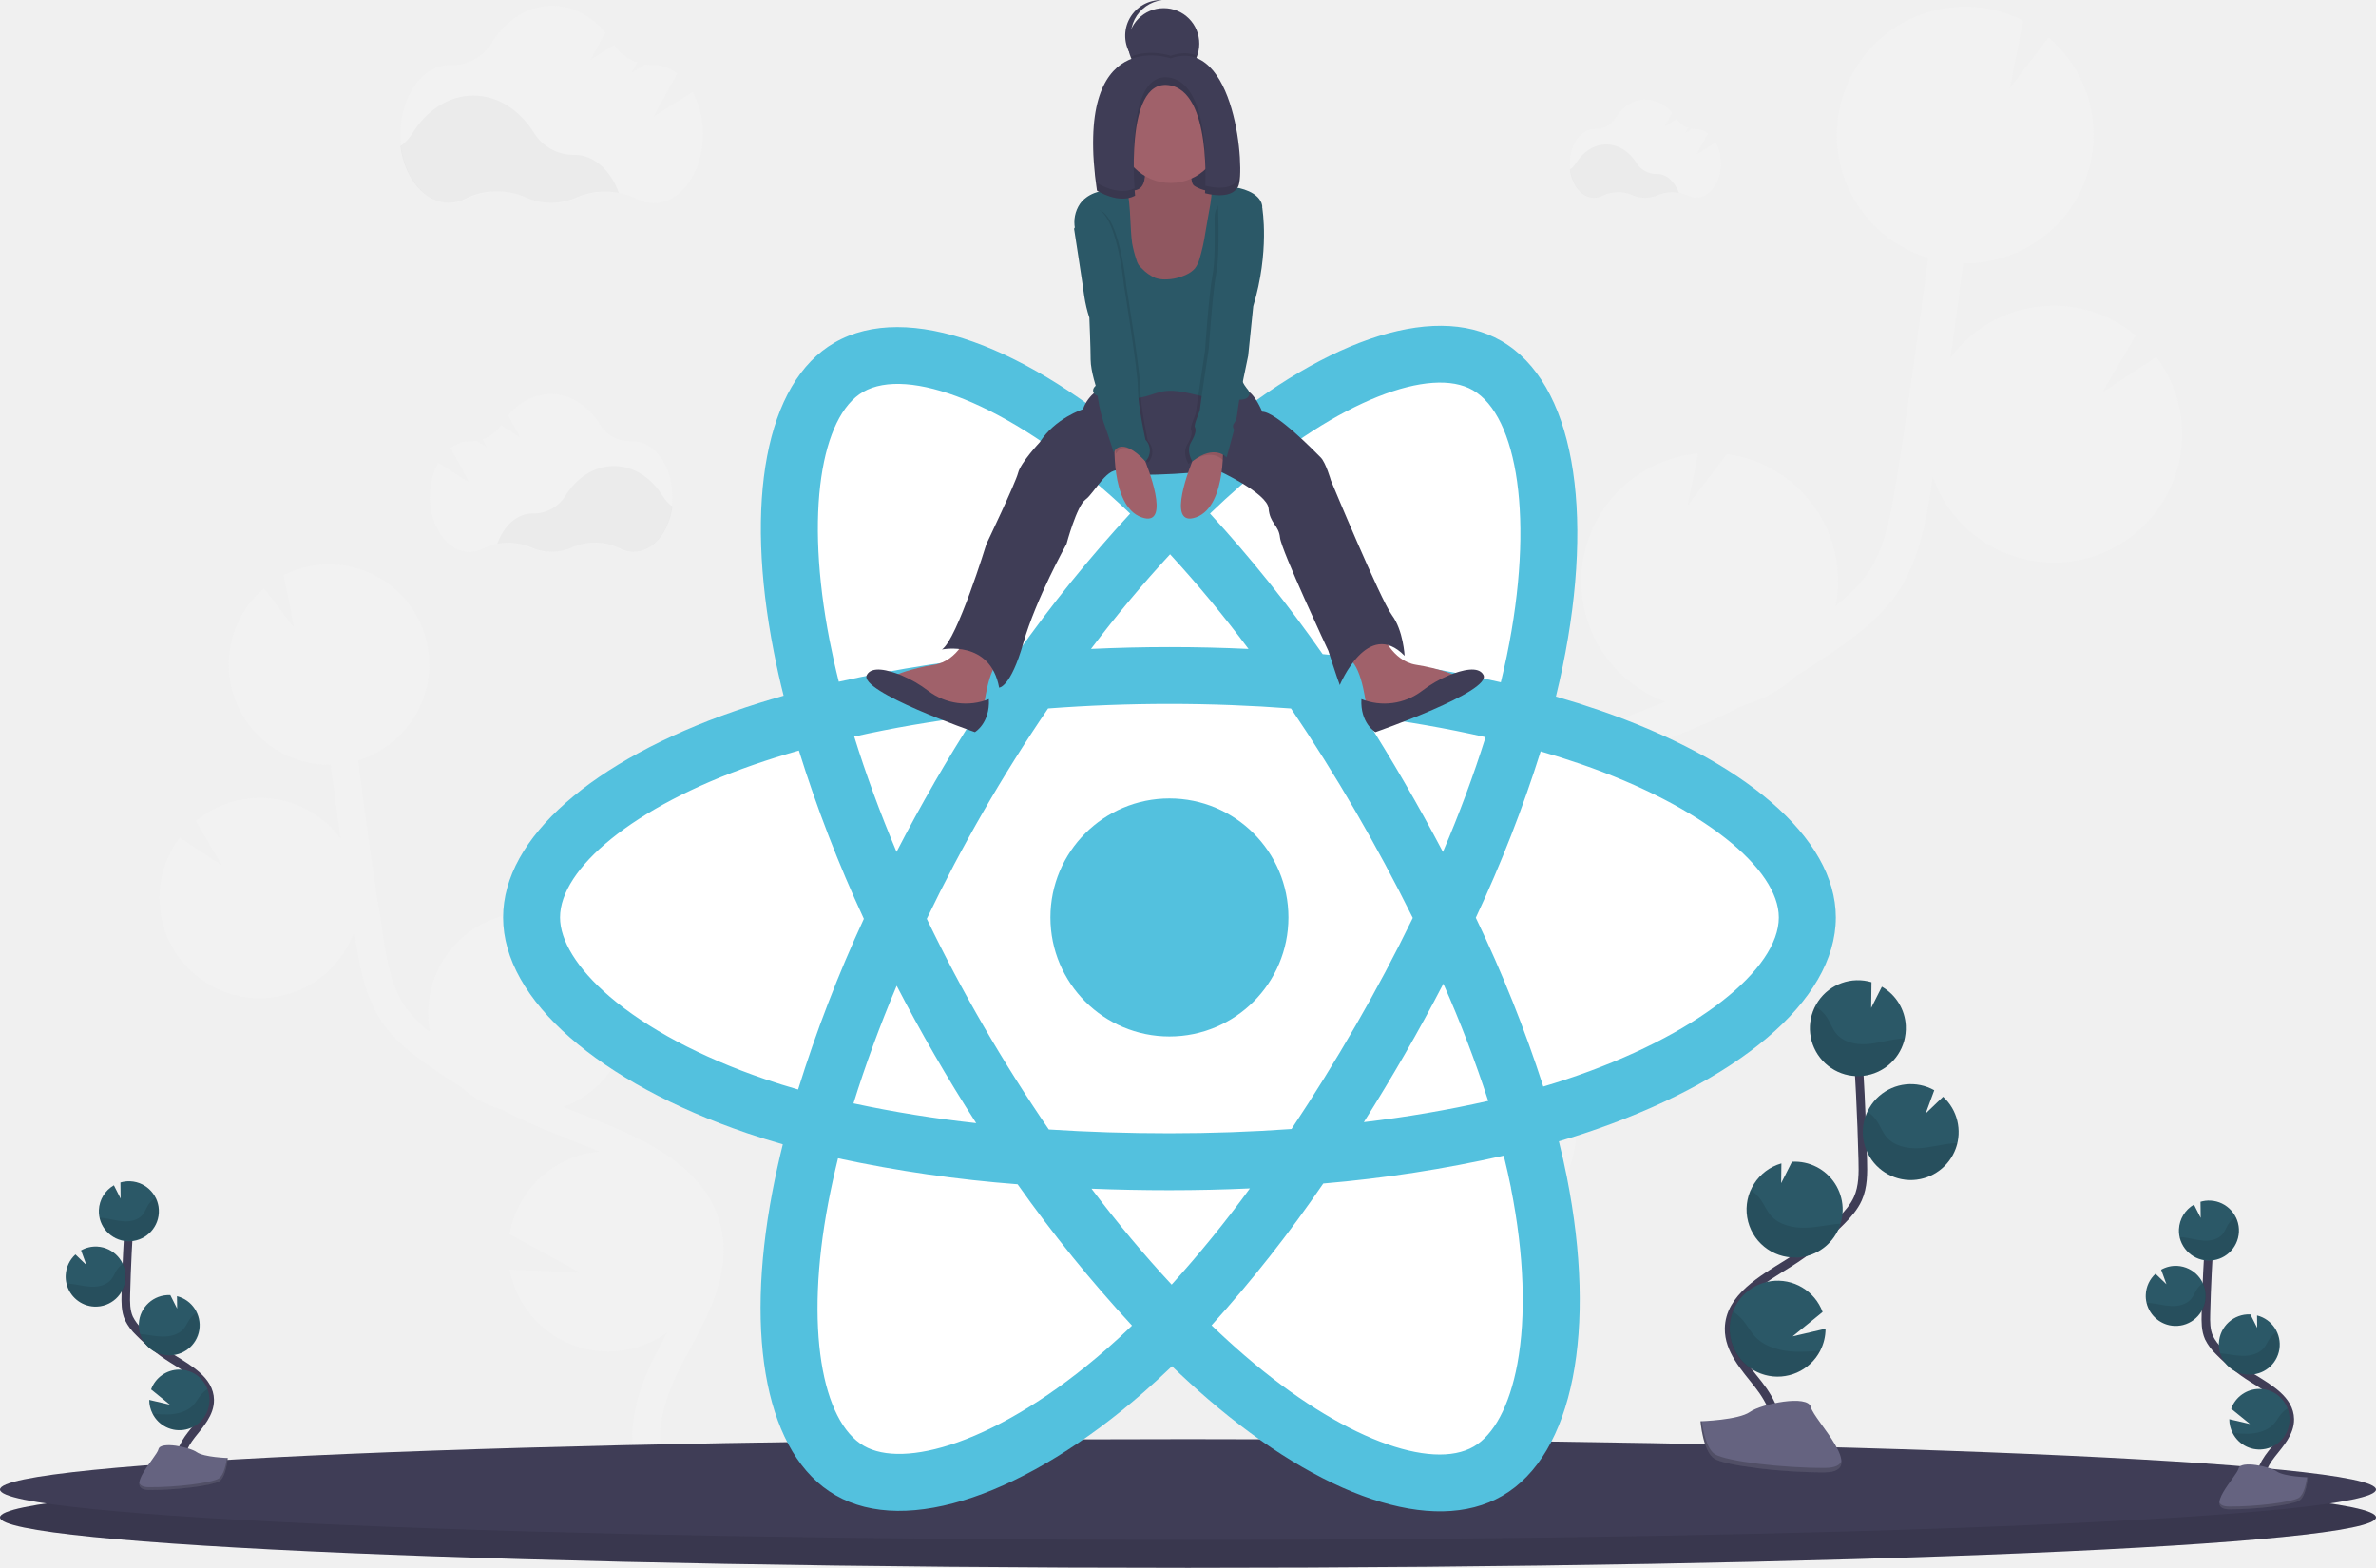
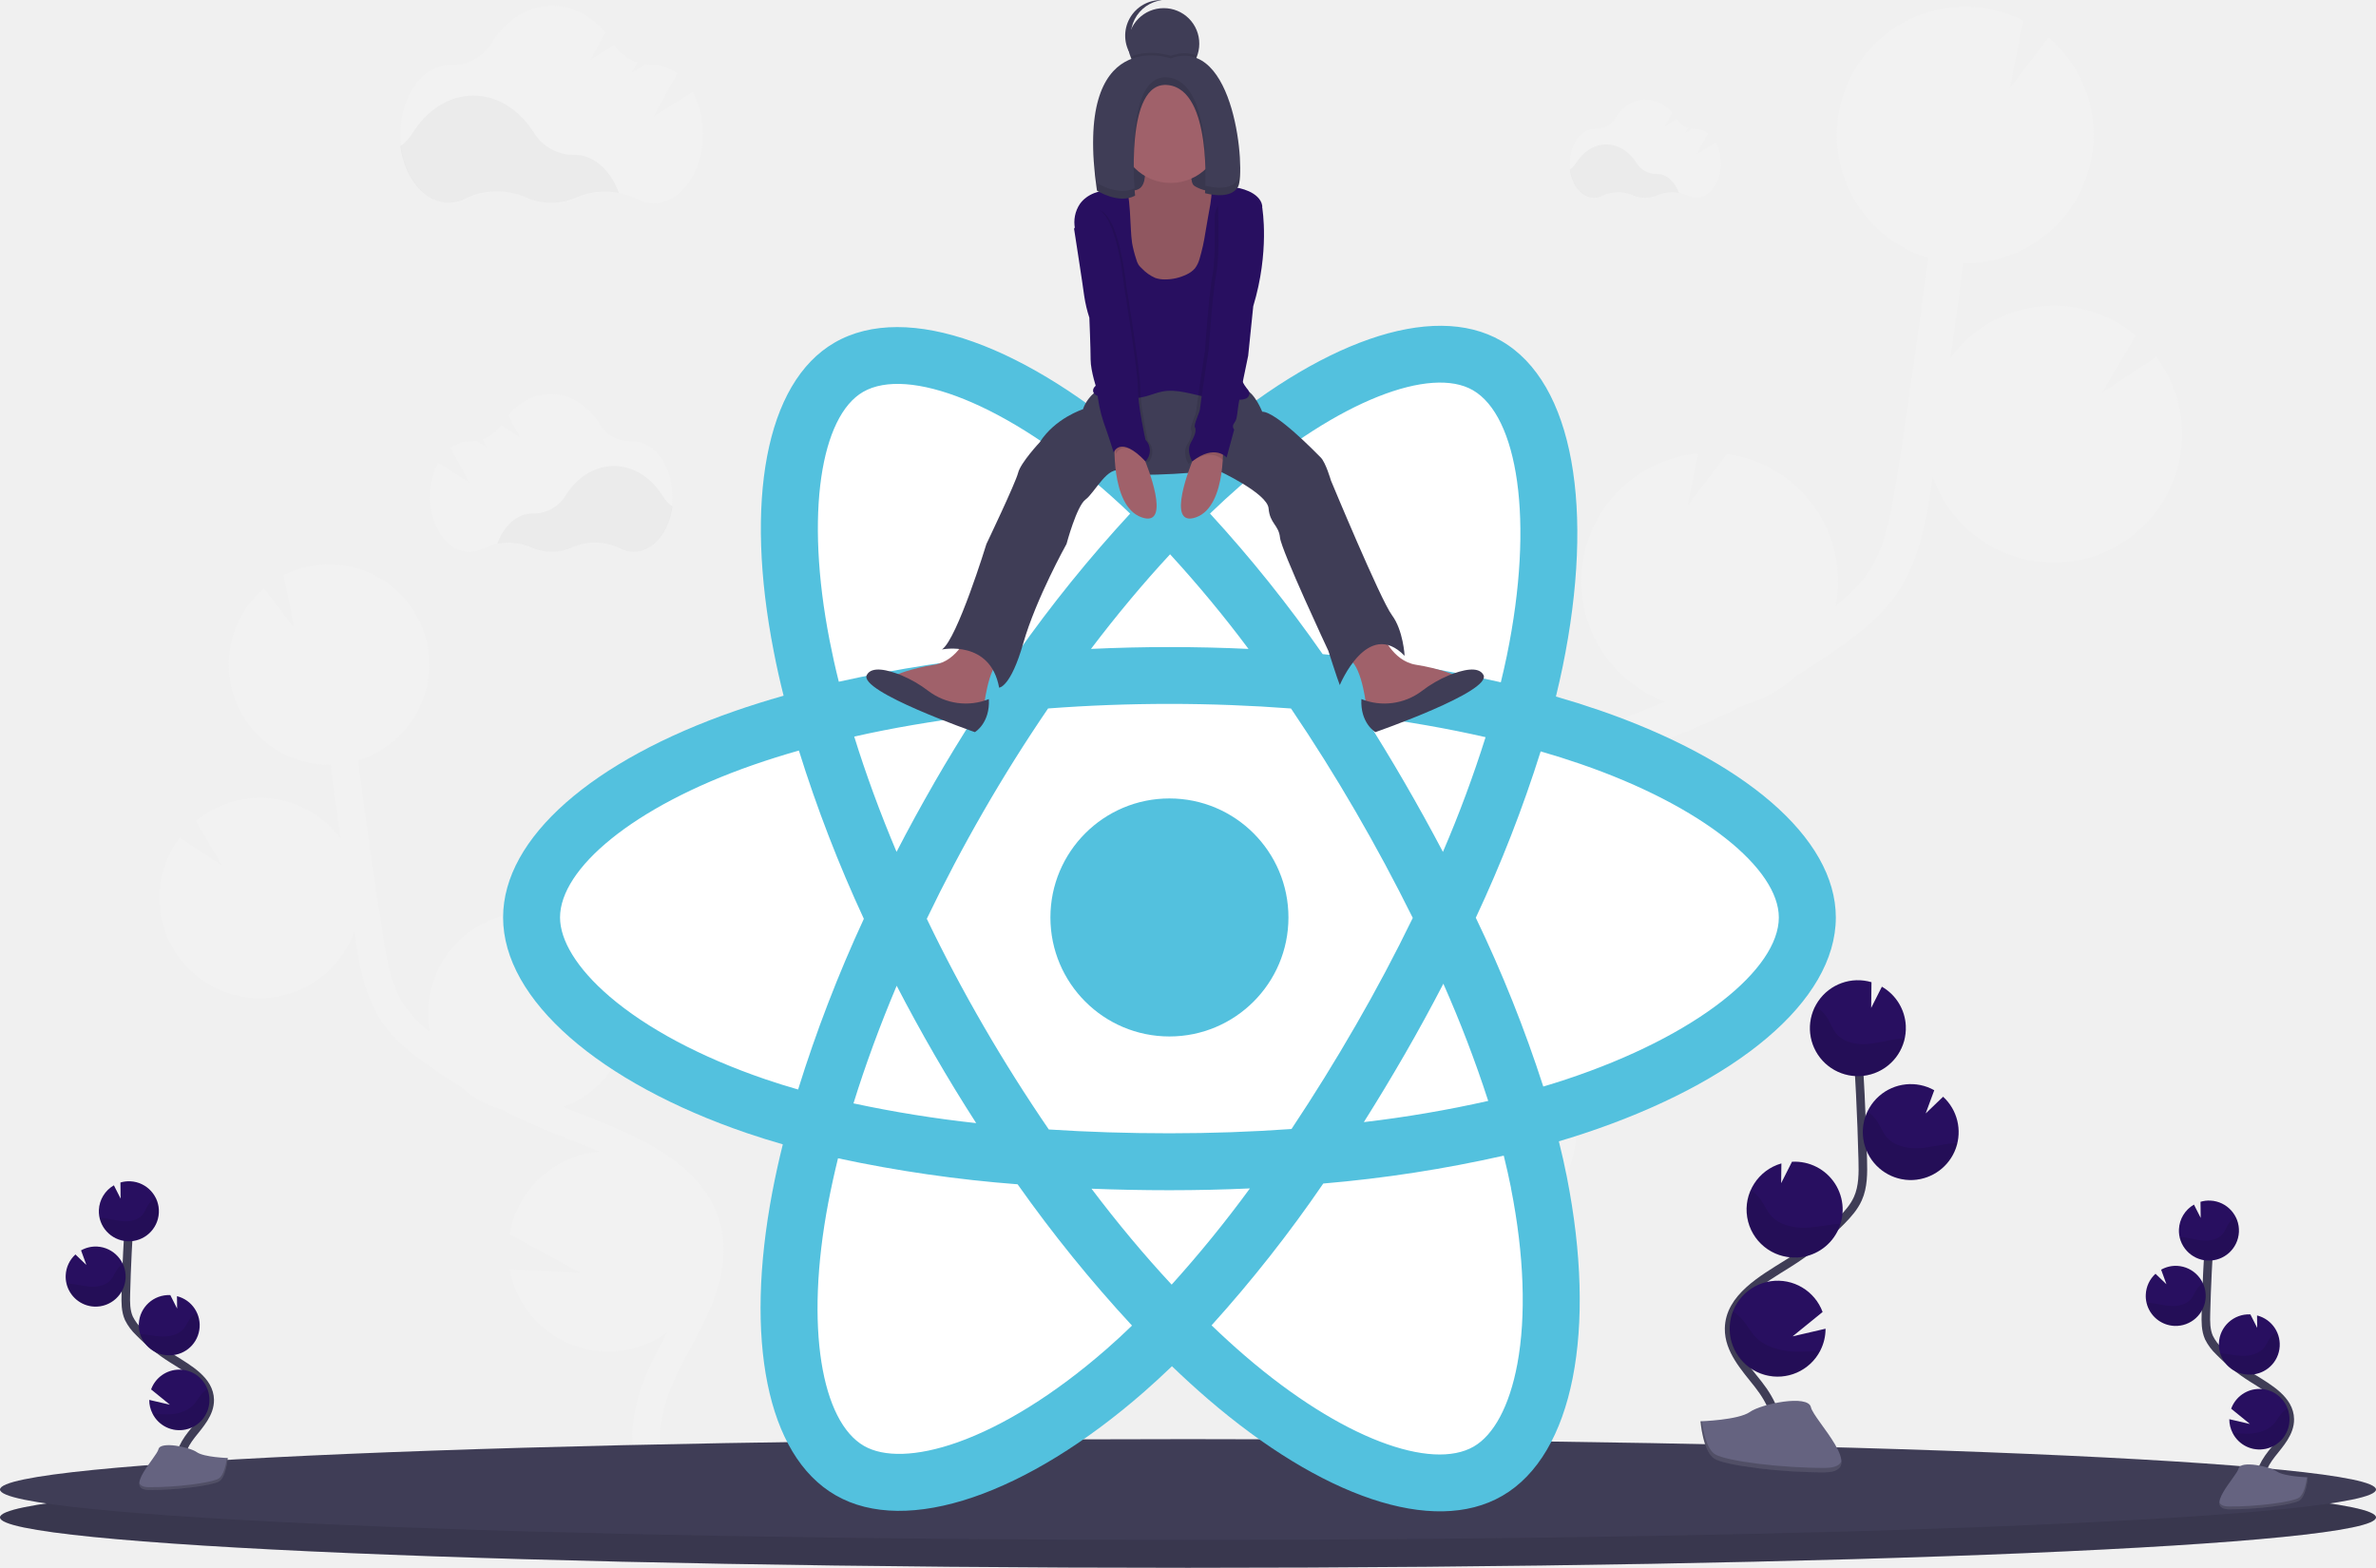
<svg xmlns="http://www.w3.org/2000/svg" data-name="Layer 1" width="1108" height="731.18" viewBox="0 0 1108 731.18">
  <path d="M767.68 330.79l6.89-2.7c.66-.26 1.31-.54 2-.81a59.85 59.85 0 0115.28-115.77l-4.8 24.2 18.22-23.92h.16a59.87 59.87 0 0151.16 67.45c-.15 1.13-.39 2.23-.6 3.34 5.61-4.43 10.87-9.32 14.81-15 8-11.54 10.71-25.76 13.47-43.17 5.47-34.48 10.4-69.34 14.84-104.18a59.83 59.83 0 01-42-65.36c.25-1.82.6-3.59 1-5.34.1-.44.2-.88.31-1.31.43-1.69.91-3.35 1.47-5 .09-.27.21-.52.3-.78.5-1.37 1-2.72 1.65-4 .22-.5.44-1 .67-1.47a57.69 57.69 0 012.22-4.19c.27-.45.56-.88.83-1.33.62-1 1.27-2 1.94-2.93.36-.5.71-1 1.08-1.49l.27-.39a59.81 59.81 0 0174.64-17l-6.24 31.49 18-23.64a59.5 59.5 0 0116.32 68.62h.07c-.17.4-.38.78-.55 1.18-.33.74-.67 1.47-1 2.2-.46.93-1 1.84-1.45 2.74-.38.68-.75 1.36-1.16 2-.59 1-1.23 1.9-1.87 2.83-.38.54-.73 1.1-1.12 1.63-1 1.39-2.12 2.72-3.26 4-.4.45-.83.86-1.25 1.3-.81.86-1.62 1.71-2.48 2.52-.53.5-1.09 1-1.64 1.46-.79.7-1.6 1.38-2.43 2-.59.47-1.19.92-1.79 1.36a77.101 77.101 0 01-4.45 2.96c-1 .61-2.05 1.17-3.1 1.72-.53.27-1 .57-1.59.83-1.58.77-3.2 1.48-4.85 2.11-.31.12-.64.21-.95.32-1.38.5-2.77 1-4.18 1.35-.61.17-1.23.31-1.85.46-1.15.28-2.31.54-3.48.76q-1 .18-2.07.33c-1.15.17-2.31.3-3.48.4-.69.06-1.37.12-2.07.16-1.26.06-2.53.07-3.8.06a2.08 2.08 0 00-.25 0q-2.82 22-5.92 44a59.82 59.82 0 0186.4-10.32l-15.68 26.58 25.21-16.59a59.68 59.68 0 0111.5 44.16 58.76 58.76 0 01-4.5 15.94 59.83 59.83 0 01-111.19-4c-.23 1.48-.45 3-.68 4.46-2.44 15.35-5.47 34.46-16.23 50-7.29 10.56-17.33 18.36-27.09 25.22q-9.52 6.7-19.48 12.77a59.85 59.85 0 01-24.53 13.74q-16 8.19-32.69 14.81l-6.95 2.72c-6.25 2.44-12.65 4.94-19 7.6 1 .09 2 .17 3 .3a59.9 59.9 0 0150.86 49.05l-42.31 23.11 42.18-1.89A59.16 59.16 0 01797 450.13a59.87 59.87 0 01-82.7 11.74l2.1 3.91c1.4 2.58 2.78 5.15 4.12 7.7 18.33 34.74 19.66 64.74 3.75 84.49l-13-10.45c15.49-19.22 3.2-49.77-5.5-66.27-1.32-2.5-2.68-5-4-7.56-11.77-21.83-25.12-46.57-19.77-72.9 8-39.7 51.05-56.5 85.68-70zM269.6 519.01l-5.38-2.11c-.52-.2-1-.43-1.54-.63a46.75 46.75 0 00-11.94-90.42l3.75 18.9-14.22-18.68h-.13a46.76 46.76 0 00-40 52.68c.12.89.31 1.74.47 2.61a55.84 55.84 0 01-11.56-11.73c-6.23-9-8.37-20.12-10.53-33.71-4.23-26.93-8.07-54.15-11.52-81.33a46.72 46.72 0 0032.77-51.05c-.2-1.42-.47-2.8-.79-4.17l-.24-1a48.36 48.36 0 00-1.15-3.88c-.07-.21-.16-.41-.24-.61a48.24 48.24 0 00-1.28-3.15c-.18-.38-.35-.77-.53-1.15-.54-1.11-1.11-2.2-1.73-3.26-.21-.36-.44-.7-.65-1-.49-.78-1-1.55-1.52-2.29-.28-.39-.55-.79-.84-1.17l-.21-.3a46.76 46.76 0 00-58.29-13.32l4.88 24.6-14.07-18.46a46.48 46.48 0 00-12.75 53.59h-.05c.13.31.29.61.43.92.26.58.52 1.15.8 1.72q.54 1.08 1.14 2.13c.29.54.58 1.07.9 1.59.46.75 1 1.48 1.46 2.21.3.42.57.86.88 1.27.8 1.08 1.65 2.12 2.54 3.13.31.35.65.67 1 1 .63.67 1.27 1.33 1.94 2 .41.4.85.77 1.28 1.14q.93.83 1.89 1.59c.46.36.93.71 1.4 1.06.68.49 1.37 1 2.06 1.41.47.31.94.61 1.42.9.79.48 1.6.91 2.42 1.34.42.22.82.45 1.24.66 1.24.6 2.5 1.15 3.79 1.64.24.1.5.16.74.25 1.07.39 2.16.75 3.27 1.06.47.13 1 .24 1.44.35.9.22 1.8.43 2.72.6l1.61.26c.9.13 1.81.23 2.72.31.54.05 1.07.09 1.62.12 1 .05 2 .06 3 .05h.19q2.2 17.22 4.62 34.41a46.71 46.71 0 00-67.48-8.14l12.14 20.64-19.68-12.95a46.57 46.57 0 00-9 34.49 45.8 45.8 0 003.53 12.46 46.73 46.73 0 0086.84-3.12c.18 1.15.35 2.32.53 3.48 1.9 12 4.27 26.92 12.67 39.08 5.7 8.24 13.54 14.33 21.16 19.69q7.44 5.24 15.21 10a46.88 46.88 0 0019.16 10.74c8.32 4.26 16.84 8.14 25.54 11.56l5.42 2.13c4.88 1.9 9.88 3.85 14.81 5.93-.78.07-1.57.13-2.36.24a46.77 46.77 0 00-39.72 38.27l33 18-32.94-1.47a46.78 46.78 0 0073.57 29.2c-.55 1-1.09 2-1.64 3.05-1.09 2-2.17 4-3.22 6-14.31 27.13-15.35 50.57-2.92 66l10.13-8.16c-12.1-15-2.5-38.87 4.3-51.76 1-1.95 2.09-3.92 3.16-5.9 9.19-17 19.61-36.37 15.46-56.94-6.21-30.94-39.86-44.02-66.9-54.6z" fill="#f2f2f2" />
  <ellipse cx="554" cy="707.68" rx="554" ry="23.5" fill="#3f3d56" />
  <ellipse cx="554" cy="707.68" rx="554" ry="23.5" opacity=".1" />
  <ellipse cx="554" cy="694.68" rx="554" ry="23.5" fill="#3f3d56" />
  <path d="M85 686.32c-3-5.51.4-12.26 4.28-17.18s8.61-10 8.51-16.29c-.14-9-9.7-14.31-17.33-19.08a84.78 84.78 0 01-15.56-12.51 23 23 0 01-4.78-6.4c-1.58-3.52-1.53-7.52-1.43-11.38q.5-19.26 1.9-38.48" fill="none" stroke="#3f3d56" stroke-miterlimit="10" stroke-width="4" />
-   <path d="M46.11 564.29a14 14 0 017-11.49l3.14 6.21-.09-7.52a13.86 13.86 0 014.62-.56 14 14 0 11-14.67 13.36zm25.03 95a14 14 0 0026.5-5.76 13.82 13.82 0 00-.91-5.69 14 14 0 00-26.27.15l8.77 7.13-9.64-2.24a13.89 13.89 0 001.55 6.41zm6.93-27.25a14 14 0 004.46-27.54l.07 5.79-3.18-6.29a14.04 14.04 0 00-1.31 28.05zM44 609.37a14.016 14.016 0 001.32-28 13.88 13.88 0 00-7.52 1.78l2.48 6.8-5.11-4.9a14 14 0 00-4.53 9.69 13.33 13.33 0 00.36 3.85 14 14 0 0013 10.78z" fill="#2b5867" />
+   <path d="M46.11 564.29a14 14 0 017-11.49l3.14 6.21-.09-7.52a13.86 13.86 0 014.62-.56 14 14 0 11-14.67 13.36zm25.03 95a14 14 0 0026.5-5.76 13.82 13.82 0 00-.91-5.69 14 14 0 00-26.27.15l8.77 7.13-9.64-2.24a13.89 13.89 0 001.55 6.41zm6.93-27.25a14 14 0 004.46-27.54l.07 5.79-3.18-6.29a14.04 14.04 0 00-1.31 28.05zM44 609.37a14.016 14.016 0 001.32-28 13.88 13.88 0 00-7.52 1.78l2.48 6.8-5.11-4.9a14 14 0 00-4.53 9.69 13.33 13.33 0 00.36 3.85 14 14 0 0013 10.78z" fill="#280f60" />
  <path d="M48 568.03c3.24.36 6.39 1.37 9.64 1.57s6.82-.58 8.88-3.1c1.11-1.37 1.66-3.09 2.59-4.57a10.08 10.08 0 013.54-3.33 14 14 0 11-26.24 9.32c.53.02 1.06.06 1.59.11zm-4 41.34a14 14 0 0013.35-20 10.4 10.4 0 00-2.82 2.83c-1 1.51-1.61 3.25-2.78 4.64-2.19 2.57-5.92 3.41-9.31 3.25s-6.66-1.11-10-1.42c-.47 0-.94-.08-1.41-.09A14 14 0 0044 609.37zm34.07 22.67a14 14 0 0013.47-19.76 11.36 11.36 0 00-3 2.85c-1.09 1.54-1.77 3.31-3 4.73-2.36 2.64-6.34 3.57-9.93 3.48s-6.82-.93-10.28-1.19a14 14 0 0012.74 9.89zm-6.93 27.25a14 14 0 0026.5-5.76 13.82 13.82 0 00-.91-5.69 14 14 0 00-3.08 2.74c-1.34 1.63-2.21 3.47-3.76 5-2.87 2.82-7.5 4-11.62 4.09a62.35 62.35 0 01-7.13-.38z" opacity=".1" />
  <path d="M106.19 679.98s-11.08-.34-14.41-2.72-17-5.22-17.87-1.4-16.65 19-4.14 19.06 29.06-2 32.39-4 4.03-10.94 4.03-10.94z" fill="#656380" />
  <path d="M69.54 693.59c12.51.1 29.06-2 32.4-4 2.53-1.54 3.54-7.09 3.88-9.65h.37s-.7 8.93-4 11-19.89 4.08-32.39 4c-3.61 0-4.86-1.31-4.79-3.22.47 1.13 1.85 1.87 4.53 1.87z" opacity=".2" />
  <path d="M1055 695.32c-3-5.51.4-12.26 4.28-17.18s8.61-10 8.51-16.29c-.14-9-9.7-14.31-17.33-19.08a84.78 84.78 0 01-15.56-12.51 23 23 0 01-4.78-6.4c-1.58-3.52-1.53-7.52-1.43-11.38q.49-19.26 1.9-38.48" fill="none" stroke="#3f3d56" stroke-miterlimit="10" stroke-width="4" />
-   <path d="M1016.11 573.29a14 14 0 017-11.49l3.14 6.21-.09-7.52a13.86 13.86 0 014.62-.56 14 14 0 11-14.68 13.36zm25.03 95a14 14 0 0026.5-5.76 13.82 13.82 0 00-.91-5.69 14 14 0 00-26.27.15l8.77 7.13-9.64-2.24a13.89 13.89 0 001.55 6.41zm6.93-27.25a14 14 0 004.46-27.54l.07 5.79-3.18-6.29a14.04 14.04 0 00-1.31 28.05zM1014 618.37a14.016 14.016 0 001.32-28 13.88 13.88 0 00-7.52 1.78l2.48 6.8-5.11-4.9a14 14 0 00-4.53 9.69 13.33 13.33 0 00.36 3.85 14 14 0 0013 10.78z" fill="#2b5867" />
+   <path d="M1016.11 573.29a14 14 0 017-11.49l3.14 6.21-.09-7.52a13.86 13.86 0 014.62-.56 14 14 0 11-14.68 13.36zm25.03 95a14 14 0 0026.5-5.76 13.82 13.82 0 00-.91-5.69 14 14 0 00-26.27.15l8.77 7.13-9.64-2.24a13.89 13.89 0 001.55 6.41zm6.93-27.25a14 14 0 004.46-27.54l.07 5.79-3.18-6.29a14.04 14.04 0 00-1.31 28.05zM1014 618.37a14.016 14.016 0 001.32-28 13.88 13.88 0 00-7.52 1.78l2.48 6.8-5.11-4.9a14 14 0 00-4.53 9.69 13.33 13.33 0 00.36 3.85 14 14 0 0013 10.78z" fill="#280f60" />
  <path d="M1018 577.03c3.24.36 6.39 1.37 9.64 1.57s6.82-.58 8.88-3.1c1.11-1.37 1.66-3.09 2.59-4.57a10.08 10.08 0 013.54-3.33 14 14 0 11-26.24 9.32c.53.02 1.06.06 1.59.11zm-4 41.34a14 14 0 0013.35-20 10.4 10.4 0 00-2.82 2.83c-1 1.51-1.61 3.25-2.78 4.64-2.19 2.57-5.92 3.41-9.31 3.25s-6.66-1.11-10-1.42c-.47 0-.94-.08-1.41-.09a14 14 0 0012.97 10.79zm34.07 22.67a14 14 0 0013.47-19.76 11.36 11.36 0 00-3 2.85c-1.09 1.54-1.77 3.31-3 4.73-2.36 2.64-6.34 3.57-9.93 3.48s-6.82-.93-10.28-1.19a14 14 0 0012.74 9.89zm-6.93 27.25a14 14 0 0026.5-5.76 13.82 13.82 0 00-.91-5.69 14 14 0 00-3.08 2.74c-1.34 1.63-2.21 3.47-3.76 5-2.87 2.82-7.5 4-11.62 4.09a62.35 62.35 0 01-7.13-.38z" opacity=".1" />
  <path d="M1076.19 688.98s-11.08-.34-14.41-2.72-17-5.22-17.87-1.4-16.65 19-4.14 19.06 29.06-2 32.39-4 4.03-10.94 4.03-10.94z" fill="#656380" />
  <path d="M1039.54 702.59c12.51.1 29.06-2 32.4-4 2.53-1.54 3.54-7.09 3.88-9.65h.37s-.7 8.93-4 11-19.89 4.08-32.39 4c-3.61 0-4.86-1.31-4.79-3.22.47 1.13 1.85 1.87 4.53 1.87z" opacity=".2" />
  <path d="M745.57 331.15q-9.92-3.4-20-6.3 1.66-6.79 3.09-13.65c15.14-73.51 5.24-132.73-28.57-152.22-32.42-18.7-85.44.8-139 47.39q-7.92 6.92-15.47 14.2-5.07-4.85-10.3-9.51c-56.11-49.83-112.32-70.82-146.14-51.27-32.39 18.75-42 74.42-28.35 144.09q2 10.35 4.59 20.58c-7.95 2.26-15.64 4.67-23 7.24-65.79 22.89-107.81 58.89-107.81 96.18 0 38.51 45.11 77.14 113.64 100.56q8.34 2.83 16.8 5.26-2.74 11-4.88 22.18c-13 68.46-2.84 122.82 29.46 141.45 33.37 19.26 89.37-.54 143.89-48.2 4.31-3.77 8.63-7.77 13-11.95q8.18 7.89 16.79 15.32c52.82 45.45 105 63.81 137.26 45.12 33.33-19.29 44.16-77.69 30.1-148.73q-1.6-8.14-3.73-16.61 5.91-1.74 11.56-3.61c71.24-23.6 117.6-61.76 117.6-100.79 0-37.43-43.38-73.62-110.5-96.73z" fill="#53c1de" />
  <path d="M730.12 503.47c-3.4 1.13-6.88 2.21-10.44 3.27a621.6 621.6 0 00-31.47-78.73 623.06 623.06 0 0030.25-77.58c6.35 1.84 12.53 3.78 18.47 5.83 57.51 19.79 92.59 49.06 92.59 71.62 0 24-37.89 55.21-99.4 75.59zm-25.52 50.58c6.22 31.41 7.1 59.81 3 82-3.7 19.95-11.14 33.25-20.34 38.58-19.59 11.33-61.47-3.4-106.64-42.27q-7.77-6.69-15.63-14.25a624.23 624.23 0 0052.09-66.14 620.2 620.2 0 0084.17-13q1.9 7.68 3.37 15zM446.48 672.69c-19.14 6.76-34.38 6.95-43.59 1.64-19.6-11.31-27.75-55-16.63-113.5q2-10.37 4.53-20.63a625.79 625.79 0 0083.75 12.13 645.09 645.09 0 0053.35 65.9q-5.79 5.61-11.84 10.91c-24.11 21.08-48.28 36-69.57 43.55zm-89.64-169.37c-30.31-10.36-55.33-23.82-72.49-38.5-15.41-13.2-23.19-26.31-23.19-36.94 0-22.63 33.74-51.5 90-71.11q10.6-3.69 21.39-6.73a637.08 637.08 0 0030.29 78.48 646.29 646.29 0 00-30.66 79.6q-7.74-2.21-15.34-4.8zm30.05-204.54c-11.68-59.69-3.93-104.72 15.59-116 20.79-12 66.76 5.12 115.22 48.15 3.1 2.75 6.21 5.63 9.32 8.6a635.89 635.89 0 00-52.93 65.52 648.42 648.42 0 00-82.93 12.89q-2.39-9.52-4.27-19.15zM655 364.97q-9.11-15.74-18.89-31.08c19.83 2.51 38.82 5.83 56.66 9.91a565.54 565.54 0 01-19.89 53.51q-8.61-16.35-17.88-32.34zM545.64 258.5a569.3 569.3 0 0136.57 44.14q-36.71-1.73-73.45 0c12.07-15.92 24.44-30.72 36.88-44.13zm-110 106.65q-9.15 15.87-17.55 32.14c-7.73-18.33-14.34-36.36-19.74-53.77 17.73-4 36.64-7.21 56.34-9.68q-9.92 15.44-19.07 31.31zm19.61 158.65a564.64 564.64 0 01-57.25-9.21c5.49-17.71 12.25-36.13 20.15-54.86q8.43 16.29 17.61 32.16 9.34 16.19 19.47 31.91zm91.14 75.33c-12.6-13.54-25.15-28.54-37.39-44.75q17.85.71 36.36.71 19 0 37.51-.84a563.94 563.94 0 01-36.5 44.88zm126.69-140.35A562.82 562.82 0 01694 513.44a561.35 561.35 0 01-58 9.89q9.85-15.63 19.08-31.63 9.38-16.26 18-32.92zm-41 19.66q-14.12 24.52-29.81 48.1c-18.44 1.32-37.49 2-56.91 2s-38.15-.6-56.27-1.78q-16.09-23.5-30.39-48.17t-26.51-50.08q12.27-25.53 26.43-50.1 14.14-24.56 30.13-48c18.49-1.4 37.43-2.13 56.59-2.13s38.22.74 56.69 2.14q15.81 23.37 30 47.81t26.79 49.87q-12.45 25.62-26.71 50.3zm54.77-296.46c20.81 12 28.9 60.4 15.83 123.87q-1.29 6.19-2.8 12.35a635.74 635.74 0 00-83.09-13.13 625.16 625.16 0 00-52.53-65.56q7-6.74 14.29-13.11c45.88-39.93 88.76-55.69 108.3-44.42z" fill="#fff" />
  <path d="M545.34 372.38a55.5 55.5 0 11-55.5 55.5 55.49 55.49 0 0155.5-55.5" fill="#53c1de" />
  <path d="M559.26 20.4a16.6 16.6 0 11-16.6-16.6 16.52 16.52 0 0116.6 16.6z" fill="#3f3d56" />
  <path d="M529.4 24.59A16.62 16.62 0 01541.89.05a16.6 16.6 0 101.41 33.07 16.6 16.6 0 01-13.9-8.53zm-7.49 18.93h44.47v69.37h-44.47z" fill="#3f3d56" />
  <path opacity=".1" d="M521.91 43.52h44.47v69.37h-44.47z" />
  <path d="M451.66 295.2s-4.75 13.05-16 14.83-17.79 4.74-17.79 4.74l26.68 17.19 14.23-1.78s1.78-18.38 7.71-22.53-14.83-12.45-14.83-12.45zm192.68 0s4.75 13.05 16 14.83 17.79 4.74 17.79 4.74l-26.68 17.19-14.23-1.78s-1.78-18.38-7.71-22.53 14.83-12.45 14.83-12.45z" fill="#a0616a" />
  <path d="M514.5 180.18s-7.11 3.56-9.48 10.68c0 0-13 4.15-20.16 15.41 0 0-8.9 9.49-10.08 14.23S460 253.7 460 253.7s-13.64 44.47-20.75 49.21c0 0 22.53-4.74 26.68 17.79 0 0 5.33 0 11.26-20.75s20.16-46.25 20.16-46.25 4.74-17.78 8.89-20.75 10.67-16.6 16.6-13 45.06-.6 45.06-.6 23.1 10.64 23.68 17.75 4.74 7.71 5.33 13.64 22.53 52.76 22.53 52.76 4.15 13 5.34 16c0 0 13-31.42 30.24-13.63 0 0-.6-11.86-5.93-19s-28.46-62.84-28.46-62.84-2.37-8.3-4.74-10.67-20.76-21.35-27.28-21.35c0 0-3.55-8.89-7.7-10.08zm-53.36 145.85a28.89 28.89 0 01-28.22-3.79 56.37 56.37 0 00-12.59-7.3c-6.29-2.54-13.81-4.42-16.1-.17-4.15 7.71 50.39 26.68 50.39 26.68s7.12-4.15 6.52-15.42zm173.72 0a28.89 28.89 0 0028.22-3.79 56.37 56.37 0 0112.59-7.3c6.29-2.54 13.81-4.42 16.1-.17 4.15 7.71-50.39 26.68-50.39 26.68s-7.12-4.15-6.52-15.42z" fill="#3f3d56" />
  <path d="M533.88 82.67c-.22 2.06-.9 4.29-2.66 5.38-1.44.9-3.26.83-4.92 1.17a11.46 11.46 0 00-7.82 6.77 17.51 17.51 0 00-.75 10.55 39.22 39.22 0 001.52 5.06c1.74 4.92 3.84 9.8 7.09 13.89a59 59 0 009.3 8.77c2.11 1.72 4.29 3.47 6.89 4.28a21.75 21.75 0 005.4.72c2.25.1 4.65.17 6.6-.95 3-1.73 3.89-5.55 5.52-8.62 1.38-2.6 3.44-4.81 4.73-7.46a29.49 29.49 0 002-6.52l2.77-12.3c1-4.47 1.92-9.51-.59-13.34a2.28 2.28 0 00-.74-.77 2.79 2.79 0 00-1.52-.15 16.44 16.44 0 01-9.15-2.09 3.93 3.93 0 01-1.15-.9 4.72 4.72 0 01-.7-2.12 22.2 22.2 0 00-1.28-4.45 3 3 0 00-.87-1.34 3.15 3.15 0 00-1.41-.47 114.47 114.47 0 00-12.93-1.35c-1.42-.07-3.56-.64-4.54.62s-.67 4.12-.79 5.62z" fill="#a0616a" />
  <path d="M533.88 82.67c-.22 2.06-.9 4.29-2.66 5.38-1.44.9-3.26.83-4.92 1.17a11.46 11.46 0 00-7.82 6.77 17.51 17.51 0 00-.75 10.55 39.22 39.22 0 001.52 5.06c1.74 4.92 3.84 9.8 7.09 13.89a59 59 0 009.3 8.77c2.11 1.72 4.29 3.47 6.89 4.28a21.75 21.75 0 005.4.72c2.25.1 4.65.17 6.6-.95 3-1.73 3.89-5.55 5.52-8.62 1.38-2.6 3.44-4.81 4.73-7.46a29.49 29.49 0 002-6.52l2.77-12.3c1-4.47 1.92-9.51-.59-13.34a2.28 2.28 0 00-.74-.77 2.79 2.79 0 00-1.52-.15 16.44 16.44 0 01-9.15-2.09 3.93 3.93 0 01-1.15-.9 4.72 4.72 0 01-.7-2.12 22.2 22.2 0 00-1.28-4.45 3 3 0 00-.87-1.34 3.15 3.15 0 00-1.41-.47 114.47 114.47 0 00-12.93-1.35c-1.42-.07-3.56-.64-4.54.62s-.67 4.12-.79 5.62z" opacity=".1" />
-   <path d="M525.85 89.74a26.93 26.93 0 00-7.13-1.12c-5.72-.14-11.84 1.83-15.14 6.5a15.34 15.34 0 00-2.29 11.47 23.57 23.57 0 005.2 10.66 32 32 0 014 5.24c1.58 3 1.63 6.59 2.06 10 1 8.12 4.46 15.75 5.83 23.82s.19 17.42-6.18 22.55c-1.07.86-2.37 1.77-2.46 3.14-.14 2.19 2.71 3.12 4.9 3.33 6.55.62 13.27 1.23 19.63-.46 2.63-.7 5.17-1.79 7.85-2.29 6.8-1.27 13.64 1.34 20.45 2.59a90.61 90.61 0 0014.91 1.21 7.94 7.94 0 003.43-.45 2.75 2.75 0 001.74-2.74 4.76 4.76 0 00-1.18-2c-3.44-4.25-4.49-9.9-5.43-15.29l-3.15-18.11c-1.69-9.68-3.26-20.2 1.32-28.89 3.29-6.25 9.36-10.65 12.83-16.8a9.84 9.84 0 001.55-6.28c-.52-3.09-3.31-5.3-6.17-6.59a23.21 23.21 0 00-17.42-.64c.1 4.33-1 8.71-1.71 13l-1.21 7a88.83 88.83 0 01-2.71 12.2 12.85 12.85 0 01-2.17 4.42 11.43 11.43 0 01-3.83 2.79 22.83 22.83 0 01-10.14 2.32 13.54 13.54 0 01-4.48-.69 19 19 0 01-6.17-4.34 10.11 10.11 0 01-1.63-1.77 9.93 9.93 0 01-1.11-2.67 55.42 55.42 0 01-1.91-7.48c-.3-1.94-.4-3.91-.54-5.87-.39-5.79-.39-12.19-1.54-17.76z" fill="#2b5867" />
+   <path d="M525.85 89.74a26.93 26.93 0 00-7.13-1.12c-5.72-.14-11.84 1.83-15.14 6.5a15.34 15.34 0 00-2.29 11.47 23.57 23.57 0 005.2 10.66 32 32 0 014 5.24c1.58 3 1.63 6.59 2.06 10 1 8.12 4.46 15.75 5.83 23.82s.19 17.42-6.18 22.55c-1.07.86-2.37 1.77-2.46 3.14-.14 2.19 2.71 3.12 4.9 3.33 6.55.62 13.27 1.23 19.63-.46 2.63-.7 5.17-1.79 7.85-2.29 6.8-1.27 13.64 1.34 20.45 2.59a90.61 90.61 0 0014.91 1.21 7.94 7.94 0 003.43-.45 2.75 2.75 0 001.74-2.74 4.76 4.76 0 00-1.18-2c-3.44-4.25-4.49-9.9-5.43-15.29l-3.15-18.11c-1.69-9.68-3.26-20.2 1.32-28.89 3.29-6.25 9.36-10.65 12.83-16.8a9.84 9.84 0 001.55-6.28c-.52-3.09-3.31-5.3-6.17-6.59a23.21 23.21 0 00-17.42-.64c.1 4.33-1 8.71-1.71 13l-1.21 7a88.83 88.83 0 01-2.71 12.2 12.85 12.85 0 01-2.17 4.42 11.43 11.43 0 01-3.83 2.79 22.83 22.83 0 01-10.14 2.32 13.54 13.54 0 01-4.48-.69 19 19 0 01-6.17-4.34 10.11 10.11 0 01-1.63-1.77 9.93 9.93 0 01-1.11-2.67 55.42 55.42 0 01-1.91-7.48c-.3-1.94-.4-3.91-.54-5.87-.39-5.79-.39-12.19-1.54-17.76z" fill="#280f60" />
  <path d="M519.84 204.49s-2.37 31.43 12.45 36.76 1.78-26.09 1.78-26.09l-4.75-9.48zm50.39 0s2.37 31.43-12.45 36.76-1.78-26.09-1.78-26.09l4.75-9.48z" fill="#a0616a" />
  <path d="M506.79 99.59l-4.74 7.71s4.15 26.68 4.74 31.42a62.2 62.2 0 002.38 10.08s.59 14.23.59 19.57 3 14.23 3 14.23a64.82 64.82 0 003 14.82c2.37 6.52 4.74 14.23 4.74 14.23s3-8.3 14.82 4.15a7.18 7.18 0 000-10.08s-3.55-16-3.55-24.31-6.53-48-6.53-48-4.24-45.12-18.45-33.82z" opacity=".1" />
-   <path d="M505.61 98.96l-4.74 7.71s4.15 26.68 4.74 31.42a61.84 61.84 0 002.39 10.08s.59 14.23.59 19.56 3 14.23 3 14.23a64.53 64.53 0 003 14.82c2.37 6.53 4.75 14.23 4.75 14.23s3-8.3 14.82 4.15a7.18 7.18 0 000-10.07s-3.56-16-3.56-24.31-6.52-48-6.52-48-4.24-45.09-18.47-33.82z" fill="#2b5867" />
+   <path d="M505.61 98.96l-4.74 7.71s4.15 26.68 4.74 31.42a61.84 61.84 0 002.39 10.08s.59 14.23.59 19.56 3 14.23 3 14.23a64.53 64.53 0 003 14.82c2.37 6.53 4.75 14.23 4.75 14.23s3-8.3 14.82 4.15a7.18 7.18 0 000-10.07s-3.56-16-3.56-24.31-6.52-48-6.52-48-4.24-45.09-18.47-33.82z" fill="#280f60" />
  <path d="M583.87 94.81l3 3.53s3.49 20.18-4.22 45.68l-2.37 23.12s-4.15 19.57-4.74 24.31-.59 5.33-1.78 7.11a2.29 2.29 0 000 3l-3.56 13s-5.33-6.52-16 1.78c0 0-3-4.74-.6-8.89s2.37-5.93 1.78-7.12 2.37-7.11 2.37-8.3 4.18-28.44 4.18-28.44 1.78-26.68 3.56-35.57c1.09-5.47 1.07-17.66.88-26.24-.19-8.94 10.63-13.78 17-7.5.15.16.33.31.5.53z" opacity=".1" />
-   <path d="M585.65 93.59l3 3.53s3.49 20.19-4.22 45.68l-2.37 23.12s-4.15 19.57-4.74 24.31-.6 5.34-1.78 7.12a2.28 2.28 0 000 3L572 213.39s-5.33-6.53-16 1.77c0 0-3-4.74-.59-8.89s2.37-5.93 1.78-7.11 2.37-7.12 2.37-8.3 4.15-28.46 4.15-28.46 1.78-26.68 3.56-35.58.59-35.57.59-35.57 9.49-6.52 17.79 2.34z" fill="#2b5867" />
+   <path d="M585.65 93.59l3 3.53s3.49 20.19-4.22 45.68l-2.37 23.12s-4.15 19.57-4.74 24.31-.6 5.34-1.78 7.12a2.28 2.28 0 000 3L572 213.39s-5.33-6.53-16 1.77c0 0-3-4.74-.59-8.89s2.37-5.93 1.78-7.11 2.37-7.12 2.37-8.3 4.15-28.46 4.15-28.46 1.78-26.68 3.56-35.58.59-35.57.59-35.57 9.49-6.52 17.79 2.34z" fill="#280f60" />
  <circle cx="545.92" cy="61.61" r="23.72" fill="#a0616a" />
  <path d="M558.29 26a16.6 16.6 0 01-31.09.44c9.26-3.73 18.72-.41 18.72-.41 4.73-1.66 8.83-1.51 12.37-.03z" opacity=".1" />
  <path d="M545.92 27.22s-45.65-16-34.38 61.66c0 0 10.08 6.52 17.78 2.37 0 0-5.33-53.95 15.42-51.58s17.19 50.4 17.19 50.4 11.86 3.55 15.42-3-1.19-70.48-31.43-59.85z" fill="#3f3d56" />
  <path d="M544.74 36.11c-14.24-1.62-16.2 23.27-16 39.05.17-15.69 2.81-37 16-35.49 14.81 1.69 17.24 26.66 17.41 40.8.17-12.98-1.25-42.51-17.41-44.36zm-33.2 49.21a159.38 159.38 0 01-1.77-20.53 152.12 152.12 0 001.77 24.09s10.08 6.52 17.78 2.37c0 0-.12-1.28-.26-3.43-7.67 3.87-17.52-2.5-17.52-2.5zm65.81-1.73c-3.32 6.08-13.83 3.41-15.25 3-.07 2.2-.17 3.52-.17 3.52s11.86 3.55 15.42-3c.73-1.34 1.11-5.13 1-10.2-.1 3.25-.45 5.68-1 6.68z" opacity=".1" />
  <path d="M826.73 672.96c4.74-8.78-.64-19.54-6.82-27.37s-13.73-16-13.57-26c.23-14.35 15.45-22.81 27.62-30.42a134.77 134.77 0 0024.79-19.93c3-3.05 5.87-6.31 7.62-10.21 2.52-5.6 2.45-12 2.29-18.12q-.79-30.71-3-61.34" fill="none" stroke="#3f3d56" stroke-miterlimit="10" stroke-width="4" />
-   <path d="M888.74 478.49a22.31 22.31 0 00-11.16-18.32l-5 9.9.15-12a22.37 22.37 0 1016 20.41zm-39.88 151.39a22.36 22.36 0 111.08-18l-14 11.37 15.37-3.57a22.25 22.25 0 01-2.45 10.2zm-11.05-43.43a22.37 22.37 0 01-7.09-43.86l-.12 9.22 5.06-10h.06a22.37 22.37 0 112.09 44.69zm54.3-36.13a22.37 22.37 0 119.89-41.86l-4 10.83 8.13-7.8a22.37 22.37 0 01-14.07 38.83z" fill="#2b5867" />
+   <path d="M888.74 478.49a22.31 22.31 0 00-11.16-18.32l-5 9.9.15-12a22.37 22.37 0 1016 20.41zm-39.88 151.39a22.36 22.36 0 111.08-18l-14 11.37 15.37-3.57a22.25 22.25 0 01-2.45 10.2zm-11.05-43.43a22.37 22.37 0 01-7.09-43.86l-.12 9.22 5.06-10h.06a22.37 22.37 0 112.09 44.69zm54.3-36.13a22.37 22.37 0 119.89-41.86l-4 10.83 8.13-7.8a22.37 22.37 0 01-14.07 38.83z" fill="#280f60" />
  <path d="M885.74 484.45c-5.17.57-10.19 2.18-15.37 2.5s-10.87-.92-14.14-5c-1.77-2.17-2.65-4.91-4.14-7.28a16 16 0 00-5.63-5.3 22.37 22.37 0 1041.81 14.84c-.85.09-1.69.15-2.53.24zm6.37 65.87a22.39 22.39 0 01-21.28-31.91 16.37 16.37 0 014.5 4.51c1.59 2.4 2.56 5.18 4.43 7.39 3.48 4.09 9.44 5.43 14.84 5.19s10.6-1.78 16-2.28c.75-.06 1.5-.11 2.26-.13a22.37 22.37 0 01-20.75 17.23zm-54.3 36.13a22.37 22.37 0 01-21.46-31.49 17.83 17.83 0 014.73 4.55c1.74 2.45 2.82 5.27 4.86 7.54 3.77 4.2 10.11 5.68 15.83 5.54 5.54-.12 10.87-1.48 16.38-1.9a22.36 22.36 0 01-20.34 15.76zm11.05 43.43a22.37 22.37 0 01-40.78-18.29 22.27 22.27 0 014.91 4.38c2.13 2.59 3.53 5.53 6 7.94 4.57 4.49 11.95 6.34 18.52 6.51a97.1 97.1 0 0011.35-.54z" opacity=".1" />
  <path d="M793 662.85s17.65-.54 23-4.33 27.16-8.31 28.48-2.24 26.53 30.22 6.6 30.38-46.31-3.1-51.62-6.34-6.46-17.47-6.46-17.47z" fill="#656380" />
  <path d="M851.4 684.59c-19.93.16-46.31-3.11-51.62-6.34-4-2.47-5.65-11.3-6.19-15.38H793s1.12 14.24 6.43 17.47 31.69 6.5 51.62 6.34c5.75 0 7.74-2.09 7.63-5.12-.8 1.81-2.99 2.95-7.28 3.03z" opacity=".2" />
  <path d="M323 42.86l-18.25 11.57 11.08-20.15a18 18 0 00-11-3.94h-.3a21.58 21.58 0 01-3.78-.28l-6.19 3.92 2.65-4.82a22.06 22.06 0 01-10.82-8.21l-11.07 7 7-12.72c-6.48-7.77-15.2-12.54-24.81-12.54-11.51 0-21.76 6.85-28.38 17.52a21.24 21.24 0 01-18.76 10.12h-.62c-12.71 0-23 14.41-23 32.19s10.3 32.18 23 32.18a17.2 17.2 0 008-2c8.29-4.31 19.17-4.39 27.85-.54a29 29 0 0023.68.05c8.62-3.77 19.37-3.69 27.61.54a17.23 17.23 0 007.93 2c12.71 0 23-14.41 23-32.18A40.86 40.86 0 00323 42.86z" fill="#f2f2f2" />
  <path d="M288.59 89.95a34 34 0 00-19.72 2.14 29 29 0 01-23.67-.05c-8.69-3.85-19.57-3.77-27.86.54a17.2 17.2 0 01-8 2c-11.29 0-20.68-11.38-22.64-26.38a21.58 21.58 0 005.64-6.08c6.66-10.66 16.87-17.53 28.38-17.53s21.64 6.77 28.26 17.32a21.79 21.79 0 0018.76 10.31h.26c9 .01 16.8 7.22 20.59 17.73z" opacity=".03" />
  <path d="M800.07 66.42L791 72.19l5.53-10a9 9 0 00-5.51-2h-.14a10.79 10.79 0 01-1.89-.14l-3.09 2 1.3-2.46a11 11 0 01-5.4-4.09l-5.52 3.5 3.49-6.34a16.17 16.17 0 00-12.37-6.26c-5.75 0-10.86 3.42-14.16 8.74a10.57 10.57 0 01-9.36 5h-.31c-6.34 0-11.48 7.19-11.48 16s5.14 16.05 11.48 16.05a8.62 8.62 0 004-1 16.56 16.56 0 0113.89-.27 14.52 14.52 0 0011.81 0 16.58 16.58 0 0113.77.27 8.61 8.61 0 004 1c6.34 0 11.48-7.18 11.48-16.05a20.28 20.28 0 00-2.45-9.72z" fill="#f2f2f2" />
  <path d="M782.92 89.91a17 17 0 00-9.83 1.07 14.52 14.52 0 01-11.81 0 16.58 16.58 0 00-13.9.27 8.55 8.55 0 01-4 1c-5.64 0-10.32-5.67-11.3-13.15a10.93 10.93 0 002.82-3c3.3-5.32 8.42-8.73 14.16-8.73s10.79 3.37 14.09 8.63a10.85 10.85 0 009.36 5.14h.15c4.49-.07 8.34 3.53 10.26 8.77z" opacity=".03" />
  <path d="M204.34 215.86l14.66 9.28-8.88-16.15a14.48 14.48 0 018.85-3.15h.23a17.08 17.08 0 003-.22l4.95 3.14-2.15-3.86a17.78 17.78 0 008.67-6.58l8.87 5.62-5.54-10.19c5.19-6.22 12.18-10 19.87-10 9.23 0 17.44 5.48 22.75 14a17 17 0 0015 8.11h.5c10.18 0 18.43 11.54 18.43 25.78s-8.25 25.79-18.43 25.79a13.86 13.86 0 01-6.43-1.61 26.59 26.59 0 00-22.31-.43 23.28 23.28 0 01-19 0 26.64 26.64 0 00-22.12.43 13.9 13.9 0 01-6.35 1.57c-10.19 0-18.44-11.54-18.44-25.79a32.78 32.78 0 013.87-15.74z" fill="#f2f2f2" />
  <path d="M231.89 253.59a27.36 27.36 0 0115.8 1.72 23.28 23.28 0 0019 0 26.61 26.61 0 0122.32.43 13.82 13.82 0 006.42 1.61c9.05 0 16.57-9.11 18.14-21.13a17.44 17.44 0 01-4.52-4.88c-5.31-8.54-13.52-14-22.75-14s-17.33 5.42-22.64 13.88a17.44 17.44 0 01-15 8.25h-.23c-7.26-.07-13.5 5.71-16.54 14.12z" opacity=".03" />
</svg>
